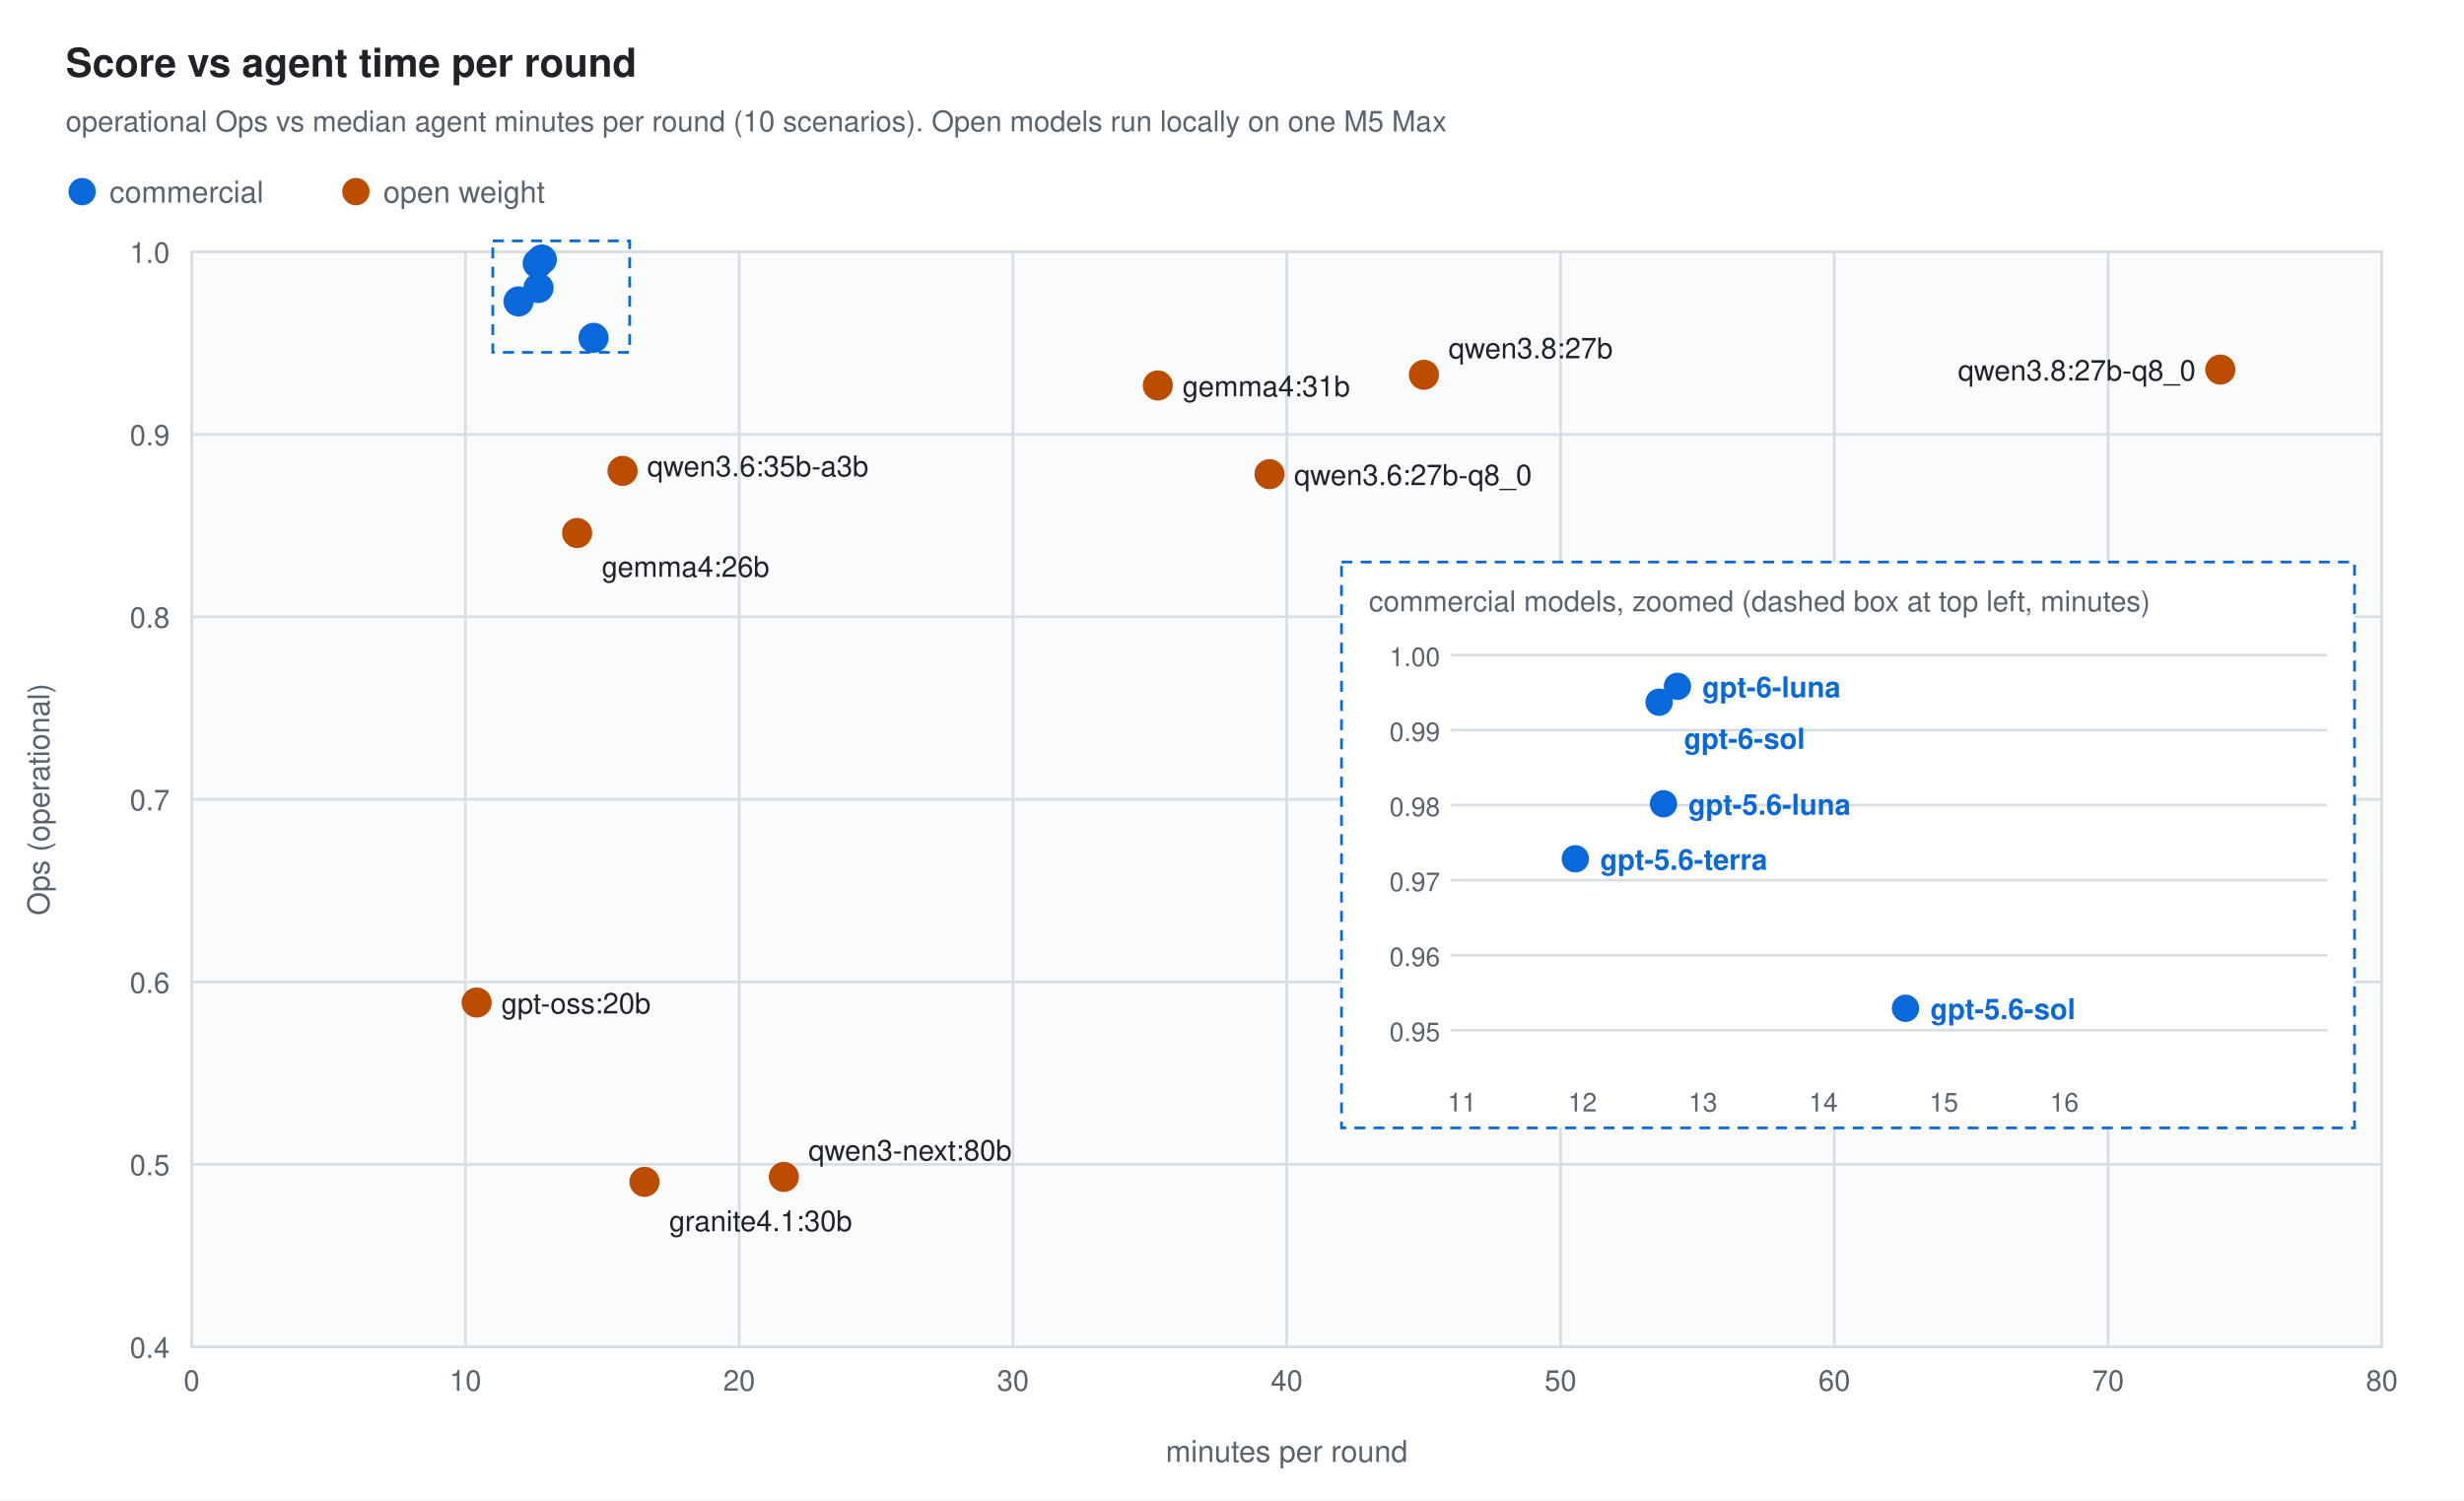
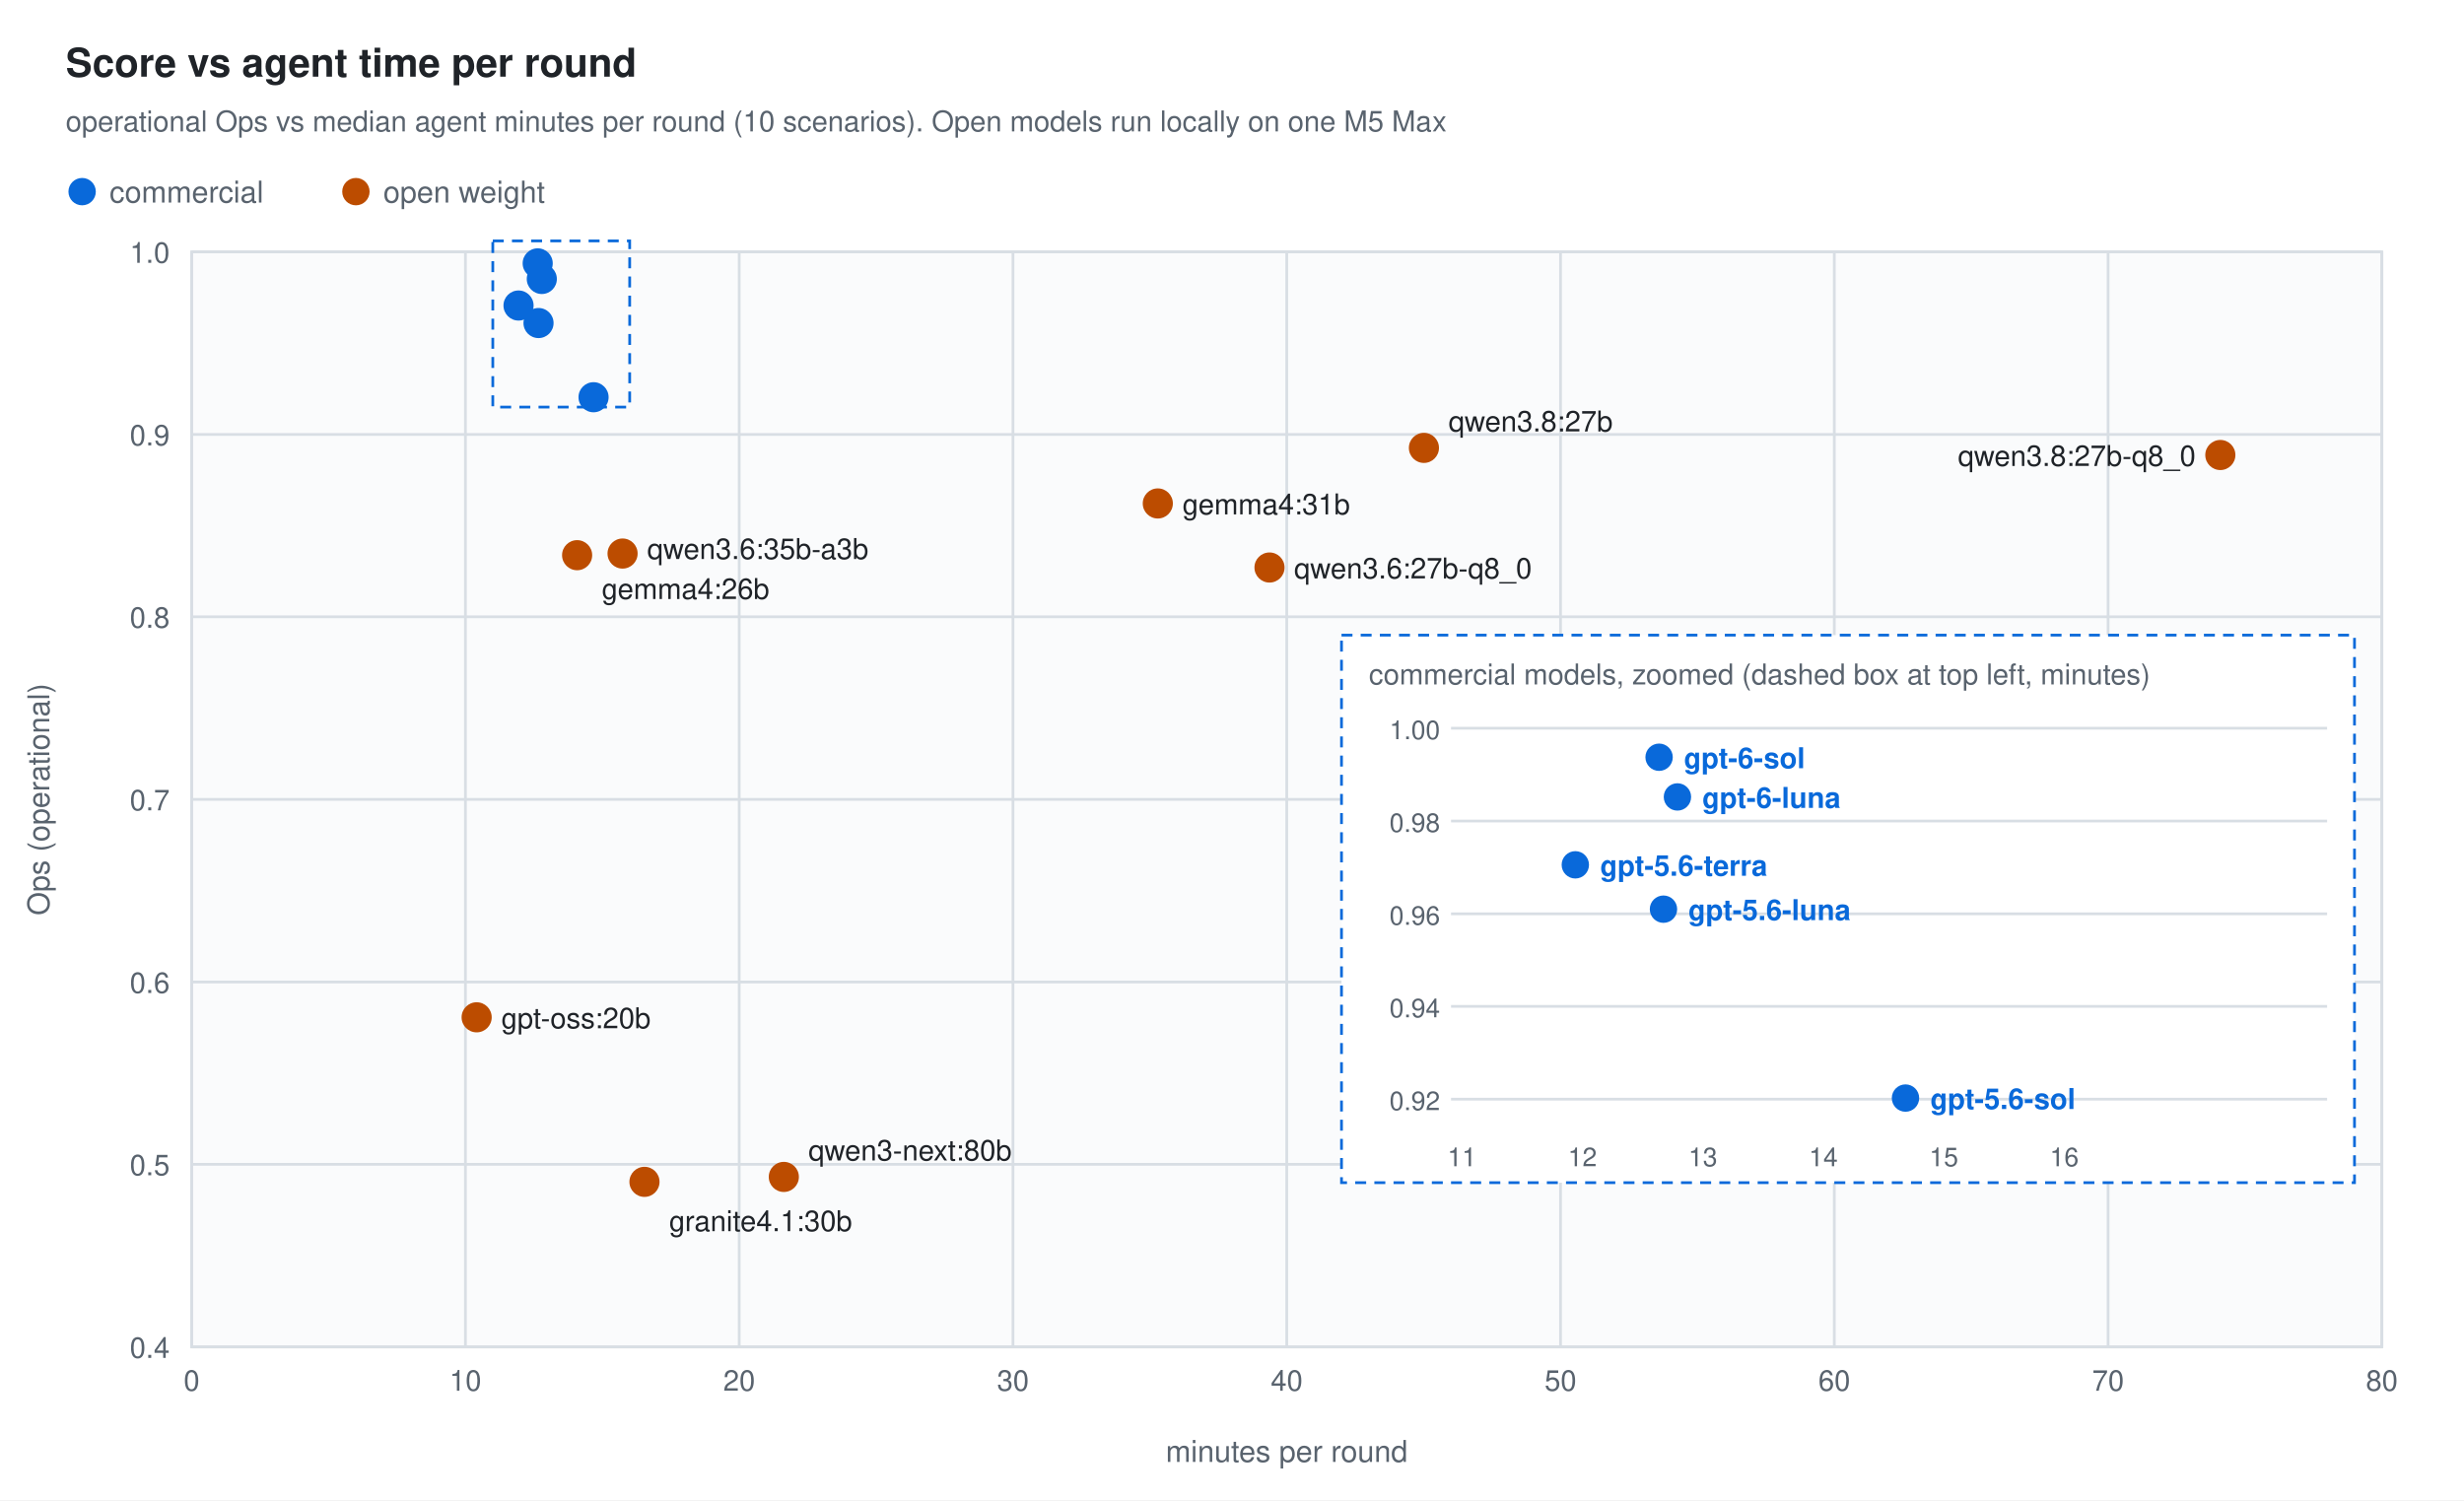
<svg xmlns="http://www.w3.org/2000/svg" width="900" height="548" viewBox="0 0 900 548" font-family="-apple-system, BlinkMacSystemFont, 'Segoe UI', 'Apple SD Gothic Neo', 'Malgun Gothic', 'Noto Sans KR', Helvetica, Arial, sans-serif" role="img" aria-label="Score vs agent time per round">
  <rect width="900" height="548" fill="#ffffff" />
  <rect x="70" y="92" width="800" height="400" fill="#fafbfc" stroke="#d8dee4" />
  <line x1="70.0" y1="92.0" x2="70.0" y2="492.0" stroke="#d8dee4" stroke-width="1" />
  <text x="70.0" y="508.0" font-size="10.5" fill="#59636e" text-anchor="middle" font-weight="normal">0</text>
  <line x1="170.0" y1="92.0" x2="170.0" y2="492.0" stroke="#d8dee4" stroke-width="1" />
  <text x="170.0" y="508.0" font-size="10.5" fill="#59636e" text-anchor="middle" font-weight="normal">10</text>
  <line x1="270.0" y1="92.0" x2="270.0" y2="492.0" stroke="#d8dee4" stroke-width="1" />
  <text x="270.0" y="508.0" font-size="10.5" fill="#59636e" text-anchor="middle" font-weight="normal">20</text>
  <line x1="370.0" y1="92.0" x2="370.0" y2="492.0" stroke="#d8dee4" stroke-width="1" />
  <text x="370.0" y="508.0" font-size="10.5" fill="#59636e" text-anchor="middle" font-weight="normal">30</text>
  <line x1="470.0" y1="92.0" x2="470.0" y2="492.0" stroke="#d8dee4" stroke-width="1" />
  <text x="470.0" y="508.0" font-size="10.5" fill="#59636e" text-anchor="middle" font-weight="normal">40</text>
  <line x1="570.0" y1="92.0" x2="570.0" y2="492.0" stroke="#d8dee4" stroke-width="1" />
  <text x="570.0" y="508.0" font-size="10.5" fill="#59636e" text-anchor="middle" font-weight="normal">50</text>
  <line x1="670.0" y1="92.0" x2="670.0" y2="492.0" stroke="#d8dee4" stroke-width="1" />
  <text x="670.0" y="508.0" font-size="10.5" fill="#59636e" text-anchor="middle" font-weight="normal">60</text>
  <line x1="770.0" y1="92.0" x2="770.0" y2="492.0" stroke="#d8dee4" stroke-width="1" />
  <text x="770.0" y="508.0" font-size="10.5" fill="#59636e" text-anchor="middle" font-weight="normal">70</text>
  <line x1="870.0" y1="92.0" x2="870.0" y2="492.0" stroke="#d8dee4" stroke-width="1" />
  <text x="870.0" y="508.0" font-size="10.5" fill="#59636e" text-anchor="middle" font-weight="normal">80</text>
  <line x1="70.0" y1="492.0" x2="870.0" y2="492.0" stroke="#d8dee4" stroke-width="1" />
  <text x="62.0" y="496.0" font-size="10.5" fill="#59636e" text-anchor="end" font-weight="normal">0.4</text>
  <line x1="70.0" y1="425.3" x2="870.0" y2="425.3" stroke="#d8dee4" stroke-width="1" />
  <text x="62.0" y="429.3" font-size="10.5" fill="#59636e" text-anchor="end" font-weight="normal">0.5</text>
  <line x1="70.0" y1="358.7" x2="870.0" y2="358.7" stroke="#d8dee4" stroke-width="1" />
  <text x="62.0" y="362.7" font-size="10.5" fill="#59636e" text-anchor="end" font-weight="normal">0.6</text>
  <line x1="70.0" y1="292.0" x2="870.0" y2="292.0" stroke="#d8dee4" stroke-width="1" />
  <text x="62.0" y="296.0" font-size="10.5" fill="#59636e" text-anchor="end" font-weight="normal">0.7</text>
  <line x1="70.0" y1="225.3" x2="870.0" y2="225.3" stroke="#d8dee4" stroke-width="1" />
  <text x="62.0" y="229.3" font-size="10.5" fill="#59636e" text-anchor="end" font-weight="normal">0.8</text>
  <line x1="70.0" y1="158.7" x2="870.0" y2="158.7" stroke="#d8dee4" stroke-width="1" />
  <text x="62.0" y="162.7" font-size="10.5" fill="#59636e" text-anchor="end" font-weight="normal">0.9</text>
  <line x1="70.0" y1="92.0" x2="870.0" y2="92.0" stroke="#d8dee4" stroke-width="1" />
  <text x="62.0" y="96.0" font-size="10.5" fill="#59636e" text-anchor="end" font-weight="normal">1.0</text>
-   <circle cx="197.9" cy="94.8" r="5.5" fill="#0969da" />
+   <circle cx="197.9" cy="101.9" r="5.5" fill="#0969da" />
  <circle cx="196.4" cy="96.2" r="5.5" fill="#0969da" />
-   <circle cx="196.7" cy="105.2" r="5.5" fill="#0969da" />
-   <circle cx="189.4" cy="110.1" r="5.5" fill="#0969da" />
-   <circle cx="216.8" cy="123.4" r="5.5" fill="#0969da" />
-   <circle cx="811.0" cy="135.0" r="5.5" fill="#bc4c00" />
-   <circle cx="520.1" cy="136.9" r="5.5" fill="#bc4c00" />
-   <circle cx="422.9" cy="140.8" r="5.5" fill="#bc4c00" />
-   <circle cx="227.4" cy="172.0" r="5.5" fill="#bc4c00" />
-   <circle cx="463.7" cy="173.2" r="5.5" fill="#bc4c00" />
-   <circle cx="210.8" cy="194.7" r="5.5" fill="#bc4c00" />
-   <circle cx="174.1" cy="366.2" r="5.5" fill="#bc4c00" />
+   <circle cx="196.7" cy="118.0" r="5.5" fill="#0969da" />
+   <circle cx="189.4" cy="111.6" r="5.5" fill="#0969da" />
+   <circle cx="216.8" cy="145.1" r="5.5" fill="#0969da" />
+   <circle cx="811.0" cy="166.2" r="5.5" fill="#bc4c00" />
+   <circle cx="520.1" cy="163.6" r="5.5" fill="#bc4c00" />
+   <circle cx="422.9" cy="183.9" r="5.5" fill="#bc4c00" />
+   <circle cx="227.4" cy="202.2" r="5.5" fill="#bc4c00" />
+   <circle cx="463.7" cy="207.3" r="5.5" fill="#bc4c00" />
+   <circle cx="210.8" cy="202.8" r="5.5" fill="#bc4c00" />
+   <circle cx="174.1" cy="371.6" r="5.5" fill="#bc4c00" />
  <circle cx="286.3" cy="429.9" r="5.5" fill="#bc4c00" />
  <circle cx="235.4" cy="431.7" r="5.5" fill="#bc4c00" />
-   <rect x="180.0" y="88.0" width="50.0" height="40.7" fill="none" stroke="#0969da" stroke-width="1" stroke-dasharray="4 3" />
-   <rect x="490.0" y="205.3" width="370.0" height="206.7" fill="#ffffff" stroke="#0969da" stroke-dasharray="4 3" />
-   <text x="500.0" y="223.3" font-size="10.5" fill="#59636e" text-anchor="start" font-weight="normal">commercial models, zoomed (dashed box at top left, minutes)</text>
-   <line x1="530.0" y1="376.3" x2="850.0" y2="376.3" stroke="#d8dee4" stroke-width="1" />
-   <text x="526.0" y="380.3" font-size="9.5" fill="#59636e" text-anchor="end" font-weight="normal">0.95</text>
-   <line x1="530.0" y1="348.9" x2="850.0" y2="348.9" stroke="#d8dee4" stroke-width="1" />
-   <text x="526.0" y="352.9" font-size="9.5" fill="#59636e" text-anchor="end" font-weight="normal">0.96</text>
-   <line x1="530.0" y1="321.5" x2="850.0" y2="321.5" stroke="#d8dee4" stroke-width="1" />
-   <text x="526.0" y="325.5" font-size="9.5" fill="#59636e" text-anchor="end" font-weight="normal">0.97</text>
-   <line x1="530.0" y1="294.1" x2="850.0" y2="294.1" stroke="#d8dee4" stroke-width="1" />
-   <text x="526.0" y="298.1" font-size="9.5" fill="#59636e" text-anchor="end" font-weight="normal">0.98</text>
-   <line x1="530.0" y1="266.7" x2="850.0" y2="266.7" stroke="#d8dee4" stroke-width="1" />
-   <text x="526.0" y="270.7" font-size="9.5" fill="#59636e" text-anchor="end" font-weight="normal">0.99</text>
-   <line x1="530.0" y1="239.3" x2="850.0" y2="239.3" stroke="#d8dee4" stroke-width="1" />
-   <text x="526.0" y="243.3" font-size="9.5" fill="#59636e" text-anchor="end" font-weight="normal">1.00</text>
-   <text x="534.0" y="406.0" font-size="9.5" fill="#59636e" text-anchor="middle" font-weight="normal">11</text>
-   <text x="578.0" y="406.0" font-size="9.5" fill="#59636e" text-anchor="middle" font-weight="normal">12</text>
-   <text x="622.0" y="406.0" font-size="9.5" fill="#59636e" text-anchor="middle" font-weight="normal">13</text>
-   <text x="666.0" y="406.0" font-size="9.5" fill="#59636e" text-anchor="middle" font-weight="normal">14</text>
-   <text x="710.0" y="406.0" font-size="9.5" fill="#59636e" text-anchor="middle" font-weight="normal">15</text>
-   <text x="754.0" y="406.0" font-size="9.5" fill="#59636e" text-anchor="middle" font-weight="normal">16</text>
-   <circle cx="612.7" cy="250.7" r="5" fill="#0969da" />
-   <text x="621.7" y="254.7" font-size="10.5" fill="#0969da" text-anchor="start" font-weight="600">gpt-6-luna</text>
-   <circle cx="606.0" cy="256.5" r="5" fill="#0969da" />
-   <text x="615.0" y="273.5" font-size="10.5" fill="#0969da" text-anchor="start" font-weight="600">gpt-6-sol</text>
-   <circle cx="607.6" cy="293.6" r="5" fill="#0969da" />
-   <text x="616.6" y="297.6" font-size="10.5" fill="#0969da" text-anchor="start" font-weight="600">gpt-5.6-luna</text>
-   <circle cx="575.4" cy="313.7" r="5" fill="#0969da" />
-   <text x="584.4" y="317.7" font-size="10.5" fill="#0969da" text-anchor="start" font-weight="600">gpt-5.6-terra</text>
-   <circle cx="696.0" cy="368.3" r="5" fill="#0969da" />
-   <text x="705.0" y="372.3" font-size="10.5" fill="#0969da" text-anchor="start" font-weight="600">gpt-5.6-sol</text>
-   <text x="802.0" y="139.0" font-size="10.5" fill="#1f2328" text-anchor="end" font-weight="normal">qwen3.8:27b-q8_0</text>
-   <text x="529.1" y="130.9" font-size="10.5" fill="#1f2328" text-anchor="start" font-weight="normal">qwen3.8:27b</text>
-   <text x="431.9" y="144.8" font-size="10.5" fill="#1f2328" text-anchor="start" font-weight="normal">gemma4:31b</text>
-   <text x="236.4" y="174.0" font-size="10.5" fill="#1f2328" text-anchor="start" font-weight="normal">qwen3.6:35b-a3b</text>
-   <text x="472.7" y="177.2" font-size="10.5" fill="#1f2328" text-anchor="start" font-weight="normal">qwen3.6:27b-q8_0</text>
-   <text x="219.8" y="210.7" font-size="10.5" fill="#1f2328" text-anchor="start" font-weight="normal">gemma4:26b</text>
-   <text x="183.1" y="370.2" font-size="10.5" fill="#1f2328" text-anchor="start" font-weight="normal">gpt-oss:20b</text>
+   <rect x="180.0" y="88.0" width="50.0" height="60.7" fill="none" stroke="#0969da" stroke-width="1" stroke-dasharray="4 3" />
+   <rect x="490.0" y="232.0" width="370.0" height="200.0" fill="#ffffff" stroke="#0969da" stroke-dasharray="4 3" />
+   <text x="500.0" y="250.0" font-size="10.5" fill="#59636e" text-anchor="start" font-weight="normal">commercial models, zoomed (dashed box at top left, minutes)</text>
+   <line x1="530.0" y1="401.5" x2="850.0" y2="401.5" stroke="#d8dee4" stroke-width="1" />
+   <text x="526.0" y="405.5" font-size="9.5" fill="#59636e" text-anchor="end" font-weight="normal">0.92</text>
+   <line x1="530.0" y1="367.6" x2="850.0" y2="367.6" stroke="#d8dee4" stroke-width="1" />
+   <text x="526.0" y="371.6" font-size="9.5" fill="#59636e" text-anchor="end" font-weight="normal">0.94</text>
+   <line x1="530.0" y1="333.8" x2="850.0" y2="333.8" stroke="#d8dee4" stroke-width="1" />
+   <text x="526.0" y="337.8" font-size="9.5" fill="#59636e" text-anchor="end" font-weight="normal">0.96</text>
+   <line x1="530.0" y1="299.9" x2="850.0" y2="299.9" stroke="#d8dee4" stroke-width="1" />
+   <text x="526.0" y="303.9" font-size="9.5" fill="#59636e" text-anchor="end" font-weight="normal">0.98</text>
+   <line x1="530.0" y1="266.0" x2="850.0" y2="266.0" stroke="#d8dee4" stroke-width="1" />
+   <text x="526.0" y="270.0" font-size="9.5" fill="#59636e" text-anchor="end" font-weight="normal">1.00</text>
+   <text x="534.0" y="426.0" font-size="9.5" fill="#59636e" text-anchor="middle" font-weight="normal">11</text>
+   <text x="578.0" y="426.0" font-size="9.5" fill="#59636e" text-anchor="middle" font-weight="normal">12</text>
+   <text x="622.0" y="426.0" font-size="9.5" fill="#59636e" text-anchor="middle" font-weight="normal">13</text>
+   <text x="666.0" y="426.0" font-size="9.5" fill="#59636e" text-anchor="middle" font-weight="normal">14</text>
+   <text x="710.0" y="426.0" font-size="9.5" fill="#59636e" text-anchor="middle" font-weight="normal">15</text>
+   <text x="754.0" y="426.0" font-size="9.5" fill="#59636e" text-anchor="middle" font-weight="normal">16</text>
+   <circle cx="606.0" cy="276.6" r="5" fill="#0969da" />
+   <text x="615.0" y="280.6" font-size="10.5" fill="#0969da" text-anchor="start" font-weight="600">gpt-6-sol</text>
+   <circle cx="612.7" cy="291.1" r="5" fill="#0969da" />
+   <text x="621.7" y="295.1" font-size="10.5" fill="#0969da" text-anchor="start" font-weight="600">gpt-6-luna</text>
+   <circle cx="575.4" cy="315.9" r="5" fill="#0969da" />
+   <text x="584.4" y="319.9" font-size="10.5" fill="#0969da" text-anchor="start" font-weight="600">gpt-5.6-terra</text>
+   <circle cx="607.6" cy="332.1" r="5" fill="#0969da" />
+   <text x="616.6" y="336.1" font-size="10.5" fill="#0969da" text-anchor="start" font-weight="600">gpt-5.6-luna</text>
+   <circle cx="696.0" cy="401.1" r="5" fill="#0969da" />
+   <text x="705.0" y="405.1" font-size="10.5" fill="#0969da" text-anchor="start" font-weight="600">gpt-5.6-sol</text>
+   <text x="802.0" y="170.2" font-size="10.5" fill="#1f2328" text-anchor="end" font-weight="normal">qwen3.8:27b-q8_0</text>
+   <text x="529.1" y="157.6" font-size="10.5" fill="#1f2328" text-anchor="start" font-weight="normal">qwen3.8:27b</text>
+   <text x="431.9" y="187.9" font-size="10.5" fill="#1f2328" text-anchor="start" font-weight="normal">gemma4:31b</text>
+   <text x="236.4" y="204.2" font-size="10.5" fill="#1f2328" text-anchor="start" font-weight="normal">qwen3.6:35b-a3b</text>
+   <text x="472.7" y="211.3" font-size="10.5" fill="#1f2328" text-anchor="start" font-weight="normal">qwen3.6:27b-q8_0</text>
+   <text x="219.8" y="218.8" font-size="10.5" fill="#1f2328" text-anchor="start" font-weight="normal">gemma4:26b</text>
+   <text x="183.1" y="375.6" font-size="10.5" fill="#1f2328" text-anchor="start" font-weight="normal">gpt-oss:20b</text>
  <text x="295.3" y="423.9" font-size="10.5" fill="#1f2328" text-anchor="start" font-weight="normal">qwen3-next:80b</text>
  <text x="244.4" y="449.7" font-size="10.5" fill="#1f2328" text-anchor="start" font-weight="normal">granite4.1:30b</text>
  <text x="470.0" y="534.0" font-size="11" fill="#59636e" text-anchor="middle" font-weight="normal">minutes per round</text>
  <text x="18" y="292.0" font-size="11" fill="#59636e" text-anchor="middle" transform="rotate(-90 18 292.0)">Ops (operational)</text>
  <text x="24.0" y="28.0" font-size="14.5" fill="#1f2328" text-anchor="start" font-weight="600">Score vs agent time per round</text>
  <text x="24.0" y="48.0" font-size="10.5" fill="#59636e" text-anchor="start" font-weight="normal">operational Ops vs median agent minutes per round (10 scenarios). Open models run locally on one M5 Max</text>
  <circle cx="30.0" cy="70.0" r="5" fill="#0969da" />
  <text x="40.0" y="74.0" font-size="11" fill="#59636e" text-anchor="start" font-weight="normal">commercial</text>
  <circle cx="130.0" cy="70.0" r="5" fill="#bc4c00" />
  <text x="140.0" y="74.0" font-size="11" fill="#59636e" text-anchor="start" font-weight="normal">open weight</text>
</svg>
